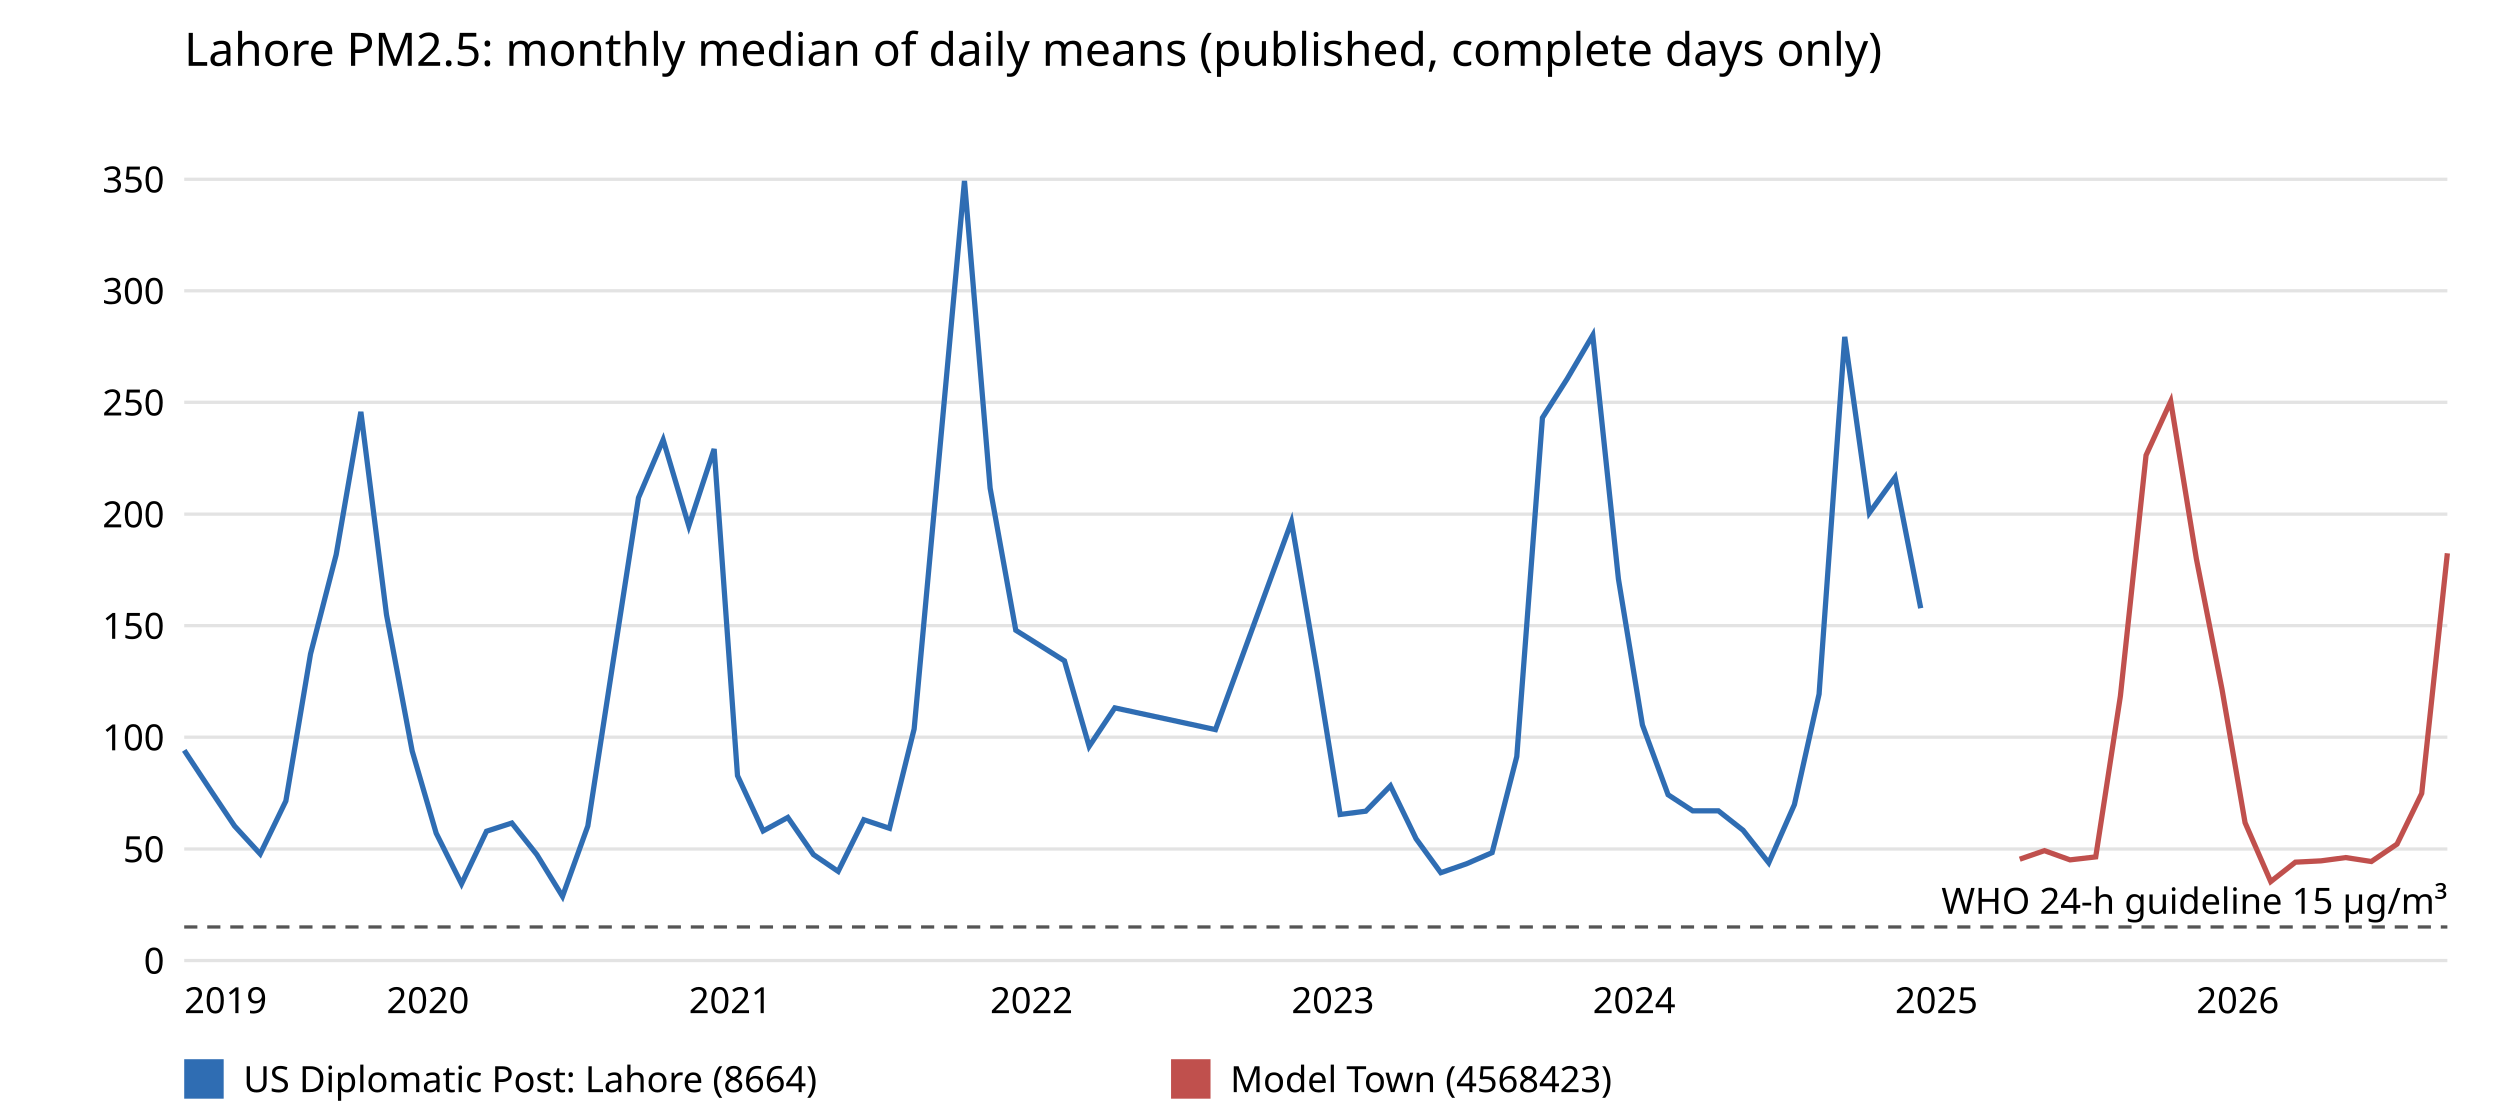
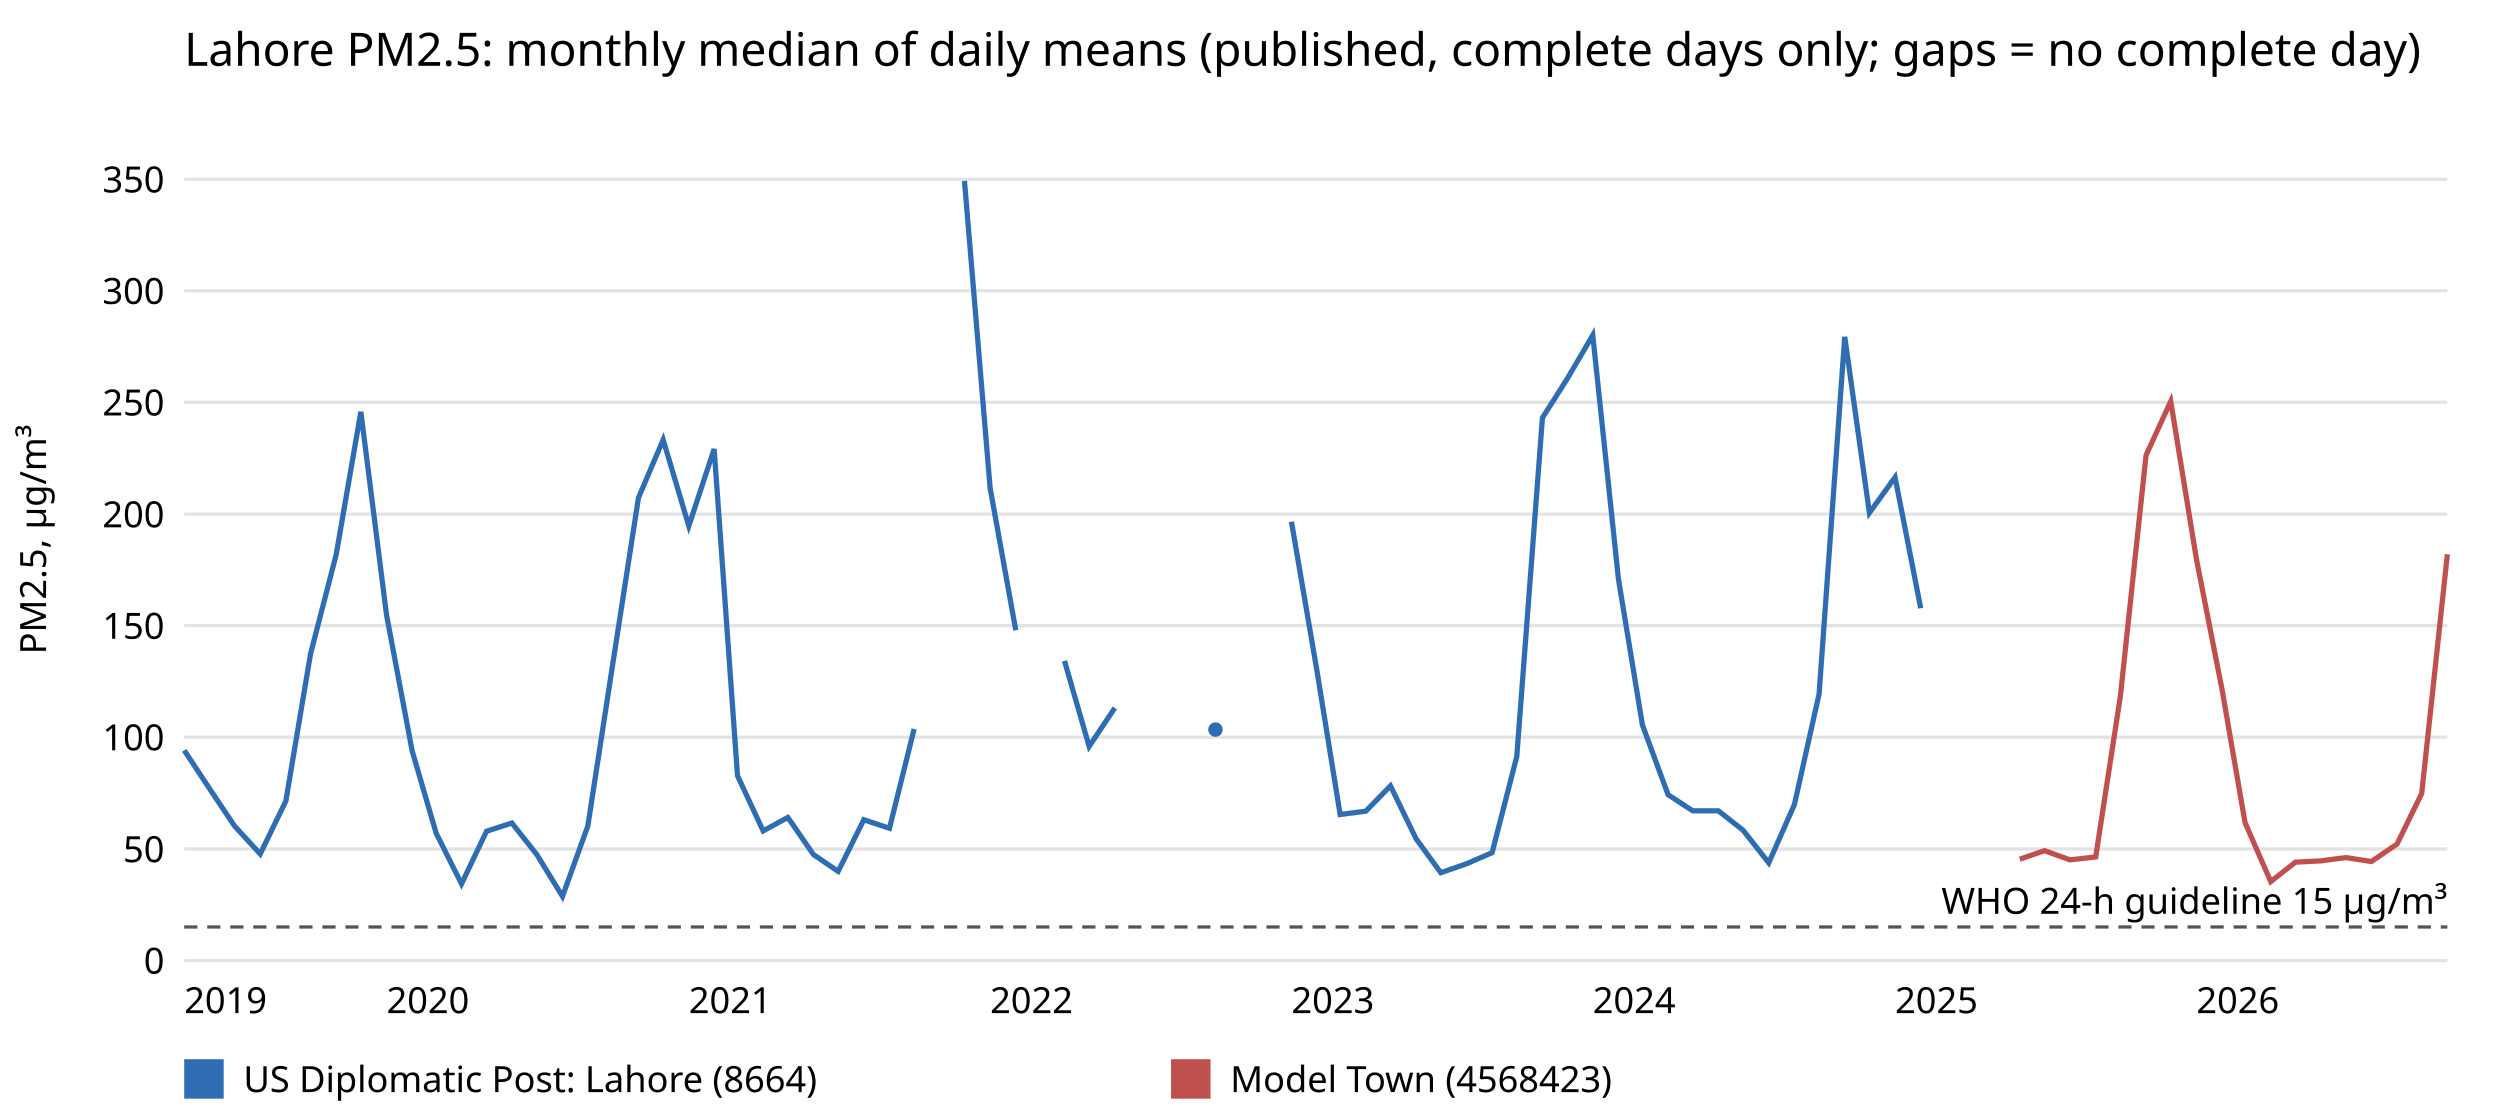
<svg xmlns="http://www.w3.org/2000/svg" width="760" height="340" font-family="sans-serif" font-size="11">
-   <text x="56" y="20" font-size="14">Lahore PM2.5: monthly median of daily means (published, complete days only)</text>
+   <text x="56" y="20" font-size="14">Lahore PM2.5: monthly median of daily means (published, complete days only; gaps = no complete day)</text>
+   <text x="14" y="164" transform="rotate(-90 14 164)" text-anchor="middle">PM2.5, µg/m³</text>
  <line x1="56" x2="744" y1="292.0" y2="292.0" stroke="#e3e3e3" />
  <text x="50" y="296.0" text-anchor="end">0</text>
  <line x1="56" x2="744" y1="258.1" y2="258.1" stroke="#e3e3e3" />
  <text x="50" y="262.1" text-anchor="end">50</text>
  <line x1="56" x2="744" y1="224.1" y2="224.1" stroke="#e3e3e3" />
  <text x="50" y="228.1" text-anchor="end">100</text>
  <line x1="56" x2="744" y1="190.2" y2="190.2" stroke="#e3e3e3" />
  <text x="50" y="194.2" text-anchor="end">150</text>
  <line x1="56" x2="744" y1="156.3" y2="156.3" stroke="#e3e3e3" />
  <text x="50" y="160.3" text-anchor="end">200</text>
  <line x1="56" x2="744" y1="122.3" y2="122.3" stroke="#e3e3e3" />
  <text x="50" y="126.3" text-anchor="end">250</text>
  <line x1="56" x2="744" y1="88.4" y2="88.4" stroke="#e3e3e3" />
  <text x="50" y="92.4" text-anchor="end">300</text>
  <line x1="56" x2="744" y1="54.5" y2="54.5" stroke="#e3e3e3" />
  <text x="50" y="58.5" text-anchor="end">350</text>
  <line x1="56" x2="744" y1="281.8" y2="281.8" stroke="#555" stroke-dasharray="4 3" />
  <text x="744" y="277.8" text-anchor="end">WHO 24-h guideline 15 µg/m³</text>
  <text x="56.0" y="308">2019</text>
  <text x="117.5" y="308">2020</text>
  <text x="209.4" y="308">2021</text>
  <text x="301.0" y="308">2022</text>
  <text x="392.6" y="308">2023</text>
  <text x="484.2" y="308">2024</text>
  <text x="576.1" y="308">2025</text>
  <text x="667.7" y="308">2026</text>
-   <polyline fill="none" stroke="#2f6db3" stroke-width="1.6" points="56.0,228.1 63.8,239.9 71.3,251.1 79.1,259.6 86.9,243.5 94.4,198.8 102.2,168.6 109.7,125.2 117.5,186.9 125.3,228.3 132.6,253.3 140.3,268.7 147.9,252.7 155.6,250.2 163.2,259.8 171.0,272.5 178.7,251.1 186.3,201.7 194.1,151.3 201.6,133.7 209.4,159.9 217.1,136.5 224.2,235.8 232.0,252.6 239.5,248.5 247.3,259.8 254.8,264.9 262.6,249.2 270.4,251.8 277.9,221.6 293.2,55.0 301.0,148.4 308.8,191.6 323.6,200.9 331.1,226.9 338.9,215.2 369.5,221.8 392.6,158.6 400.4,204.2 407.4,247.6 415.2,246.6 422.7,238.9 430.5,255.0 438.0,265.3 445.8,262.6 453.6,259.2 461.1,230.0 468.9,127.0 476.4,115.2 484.2,101.9 492.0,176.0 499.3,220.4 507.1,241.6 514.6,246.5 522.4,246.5 529.9,252.4 537.7,262.3 545.5,244.6 553.0,211.0 560.8,102.4 568.3,155.9 576.1,145.1 583.9,184.9" />
+   <polyline fill="none" stroke="#2f6db3" stroke-width="1.6" points="56.0,228.1 63.8,239.9 71.3,251.1 79.1,259.6 86.9,243.5 94.4,198.8 102.2,168.6 109.7,125.2 117.5,186.9 125.3,228.3 132.6,253.3 140.3,268.7 147.9,252.7 155.6,250.2 163.2,259.8 171.0,272.5 178.7,251.1 186.3,201.7 194.1,151.3 201.6,133.7 209.4,159.9 217.1,136.5 224.2,235.8 232.0,252.6 239.5,248.5 247.3,259.8 254.8,264.9 262.6,249.2 270.4,251.8 277.9,221.6" />
+   <polyline fill="none" stroke="#2f6db3" stroke-width="1.6" points="293.2,55.0 301.0,148.4 308.8,191.6" />
+   <polyline fill="none" stroke="#2f6db3" stroke-width="1.6" points="323.6,200.9 331.1,226.9 338.9,215.2" />
+   <circle cx="369.5" cy="221.8" r="2.2" fill="#2f6db3" />
+   <polyline fill="none" stroke="#2f6db3" stroke-width="1.6" points="392.6,158.6 400.4,204.2 407.4,247.6 415.2,246.6 422.7,238.9 430.5,255.0 438.0,265.3 445.8,262.6 453.6,259.2 461.1,230.0 468.9,127.0 476.4,115.2 484.2,101.9 492.0,176.0 499.3,220.4 507.1,241.6 514.6,246.5 522.4,246.5 529.9,252.4 537.7,262.3 545.5,244.6 553.0,211.0 560.8,102.4 568.3,155.9 576.1,145.1 583.9,184.9" />
  <rect x="56" y="322" width="12" height="12" fill="#2f6db3" />
  <text x="74" y="332">US Diplomatic Post: Lahore (8664)</text>
-   <polyline fill="none" stroke="#c0504d" stroke-width="1.6" points="614.0,261.2 621.5,258.6 629.3,261.4 637.1,260.5 644.6,211.6 652.4,138.4 659.9,122.0 667.7,169.9 675.5,209.6 682.5,250.1 690.3,268.0 697.8,262.1 705.6,261.7 713.1,260.7 720.9,261.9 728.7,256.6 736.2,241.2 744.0,168.2" />
+   <polyline fill="none" stroke="#c0504d" stroke-width="1.6" points="614.0,261.2 621.5,258.6 629.3,261.4 637.1,260.5 644.6,211.6 652.4,138.4 659.9,122.0 667.7,169.9 675.5,209.6 682.5,250.1 690.3,268.0 697.8,262.1 705.6,261.7 713.1,260.7 720.9,261.9 728.7,256.6 736.2,241.2 744.0,168.5" />
  <rect x="356" y="322" width="12" height="12" fill="#c0504d" />
  <text x="374" y="332">Model Town (4568423)</text>
</svg>
